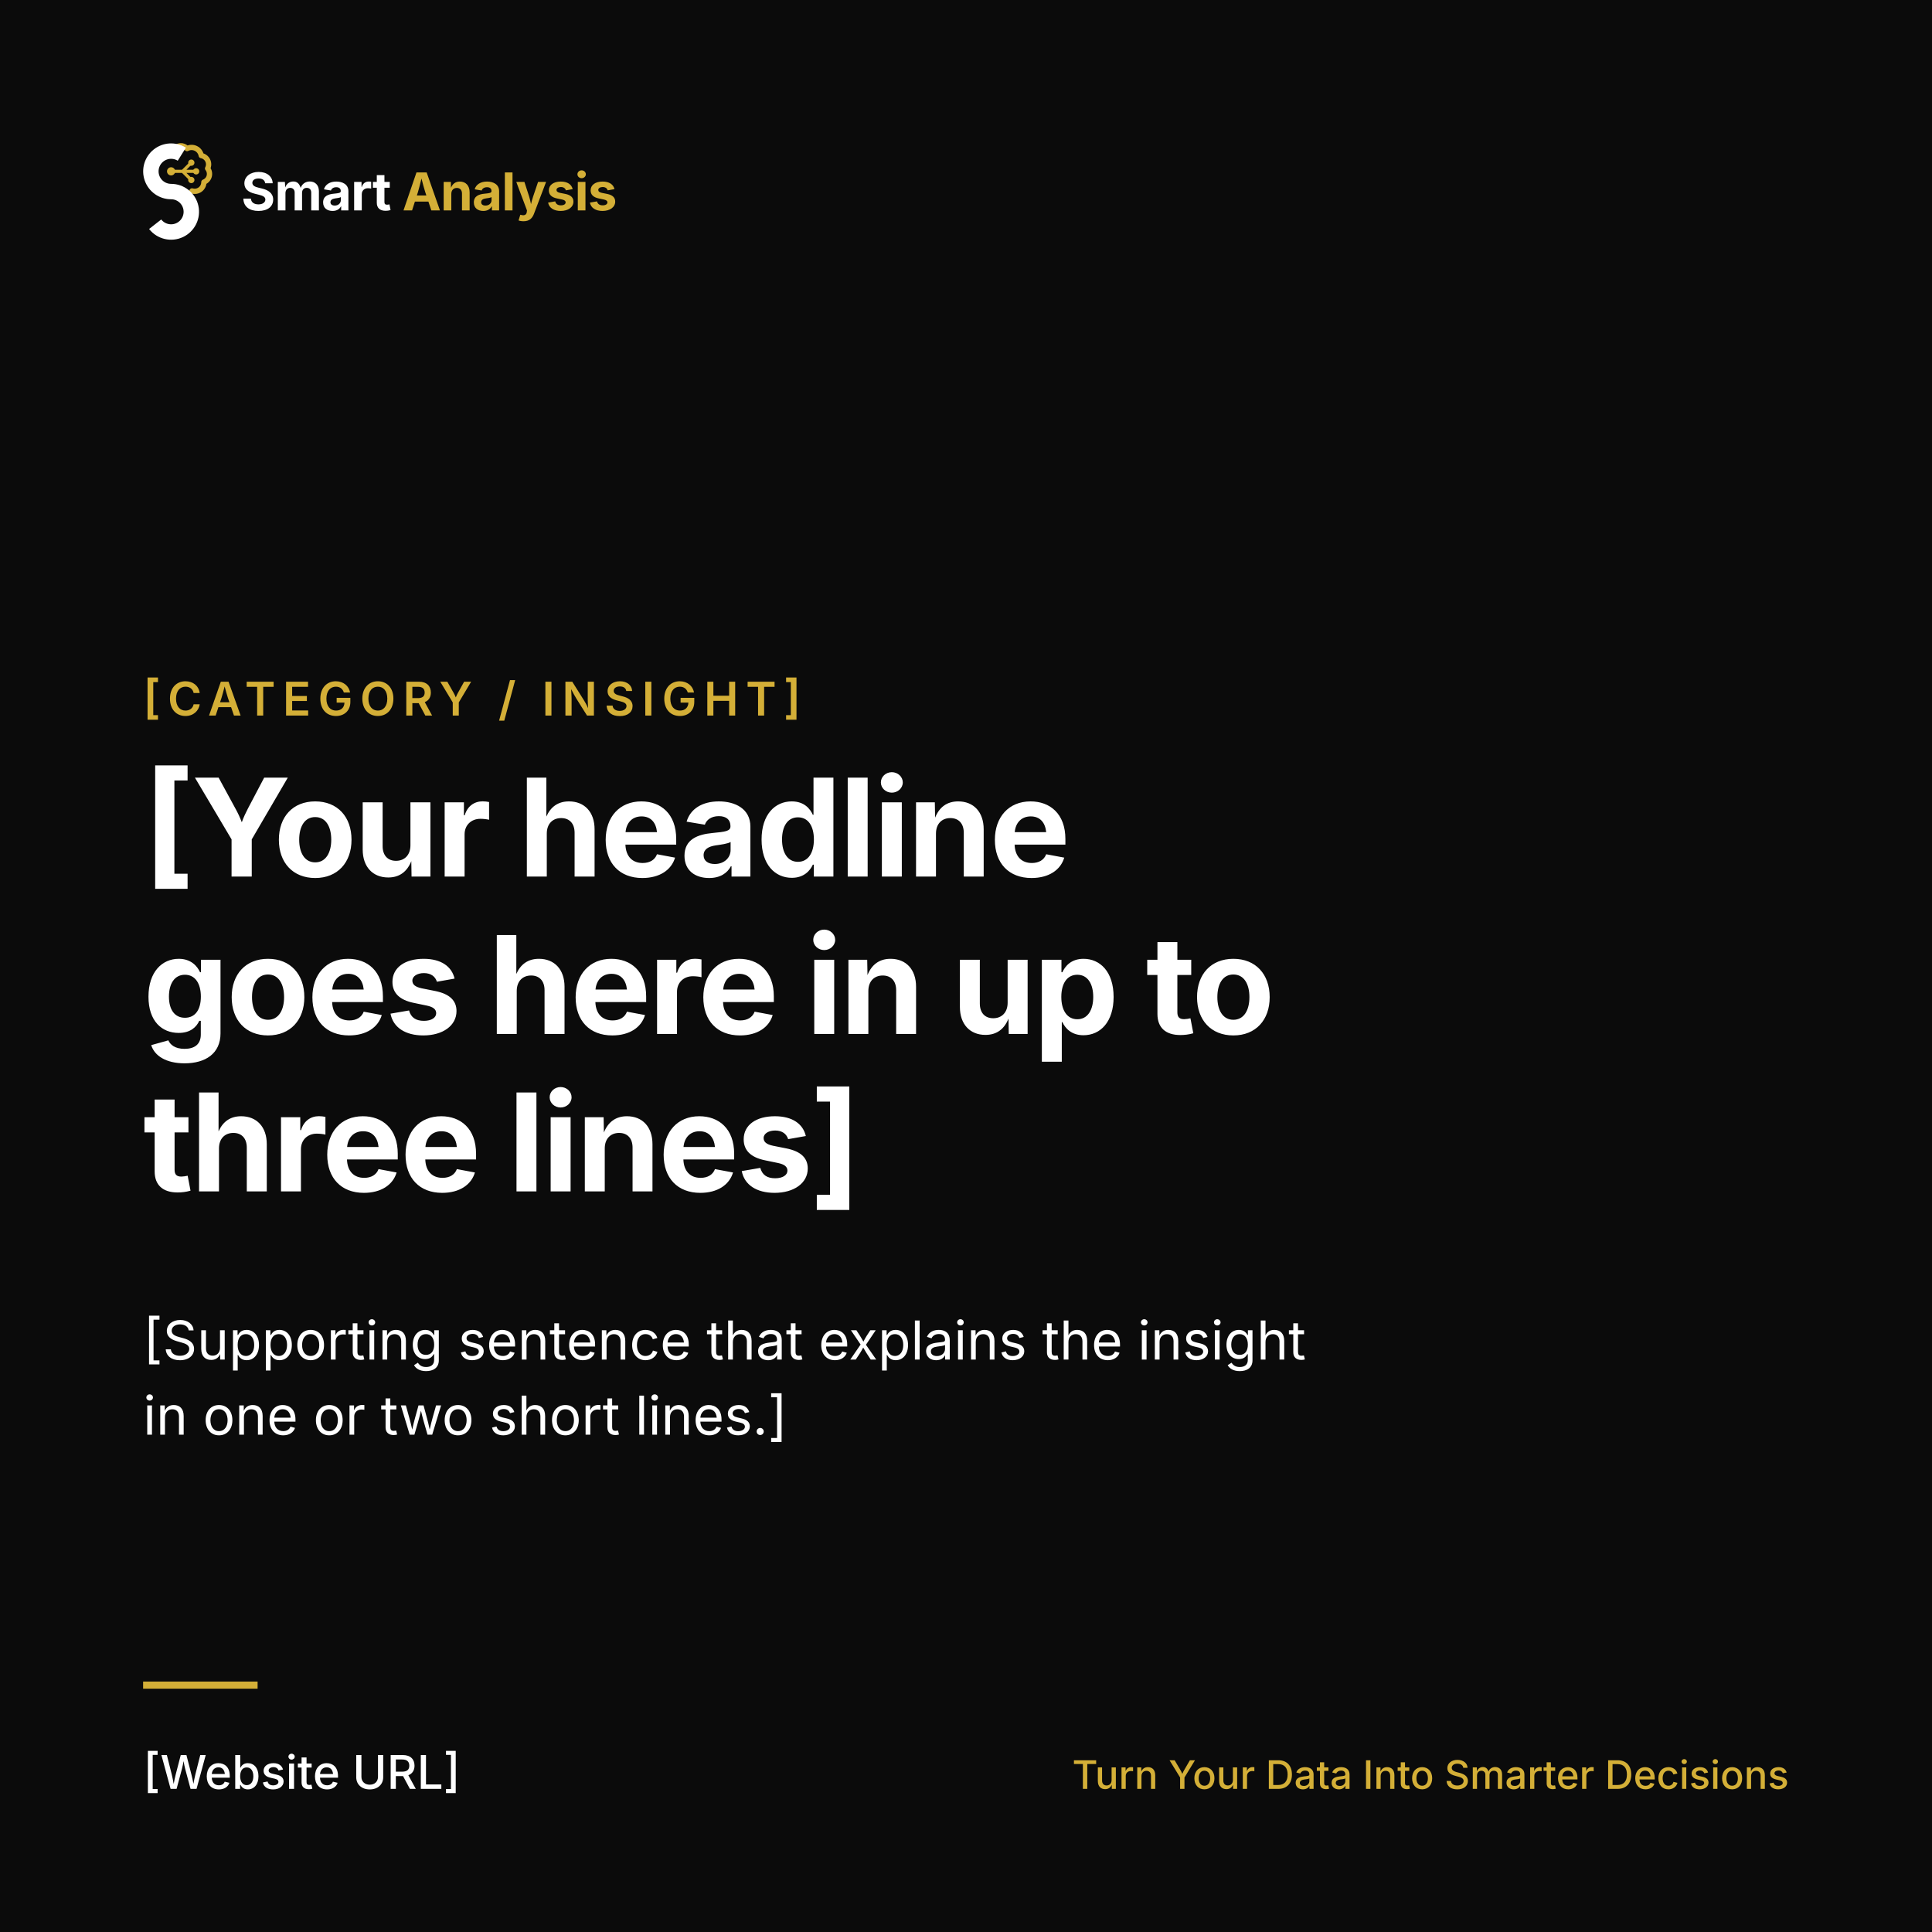
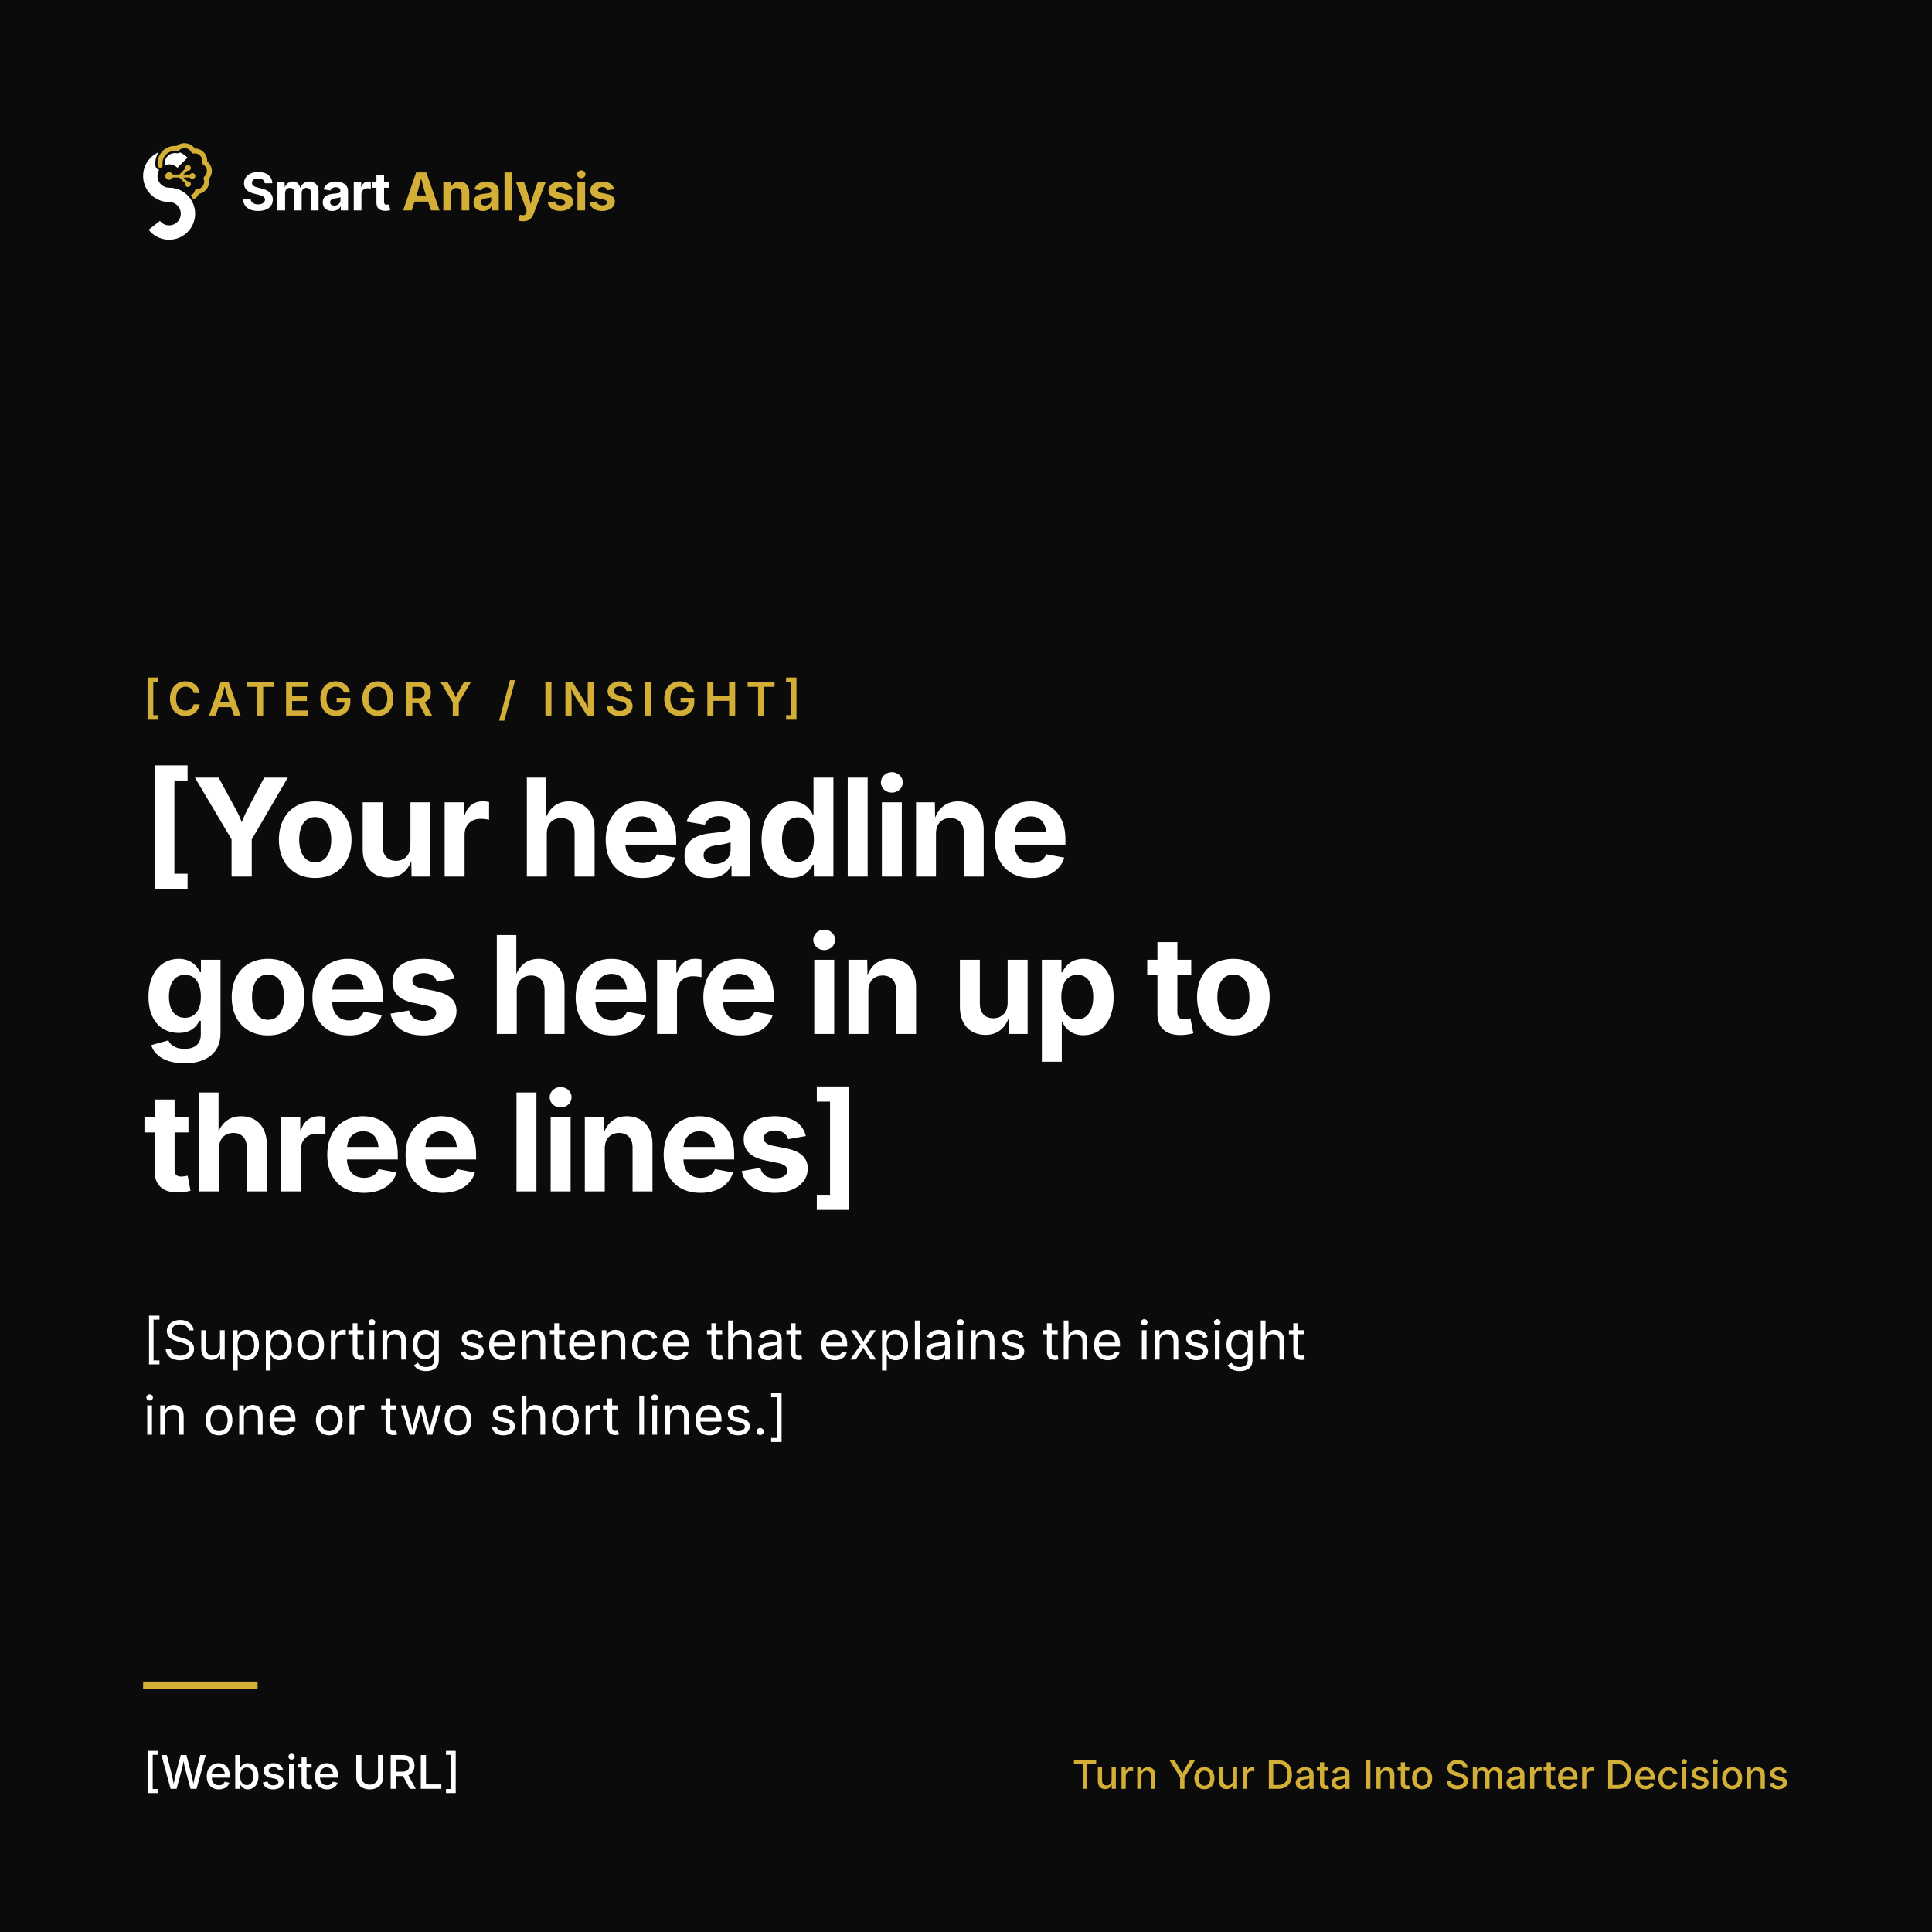
<svg xmlns="http://www.w3.org/2000/svg" viewBox="0 0 1080 1080">
  <rect width="1080" height="1080" fill="#0B0B0B" />
  <g id="logo">
    <g transform="translate(80.000 80.000) scale(0.54) translate(-0.000 -0.000)">
-       <g class="symbol" transform="translate(0.000 0.000) scale(0.49844) translate(-41.875 -23.375)">
-         <path id="brain-contour" d="M106.21 36.77 A16.67 16.67 0 0 1 133.03 34.70 A20.45 20.45 0 0 1 162.64 49.22 A18.49 18.49 0 0 1 175.80 75.99 A18.24 18.24 0 0 1 168.10 104.38 A19.01 19.01 0 0 1 143.48 122.65" fill="none" stroke="#D4AF37" stroke-width="11" stroke-linecap="round" stroke-linejoin="round" />
-         <path id="letter-s" d="M122.26 46.38 A42 42 0 1 0 100.00 124.00 A42 42 0 1 1 66.90 191.86" fill="none" stroke="#FFFFFF" stroke-width="32" />
+       <g class="symbol" transform="translate(0.000 0.000) scale(0.46431) translate(-42.000 -8.625)">
+         <defs>
+           <mask id="sa-under-s" maskUnits="userSpaceOnUse" x="-60" y="-60" width="400" height="400">
+             <rect x="-60" y="-60" width="400" height="400" fill="#fff" />
+             <path d="M100.00 124.00 A42 42 0 1 1 66.90 191.86" fill="none" stroke="#000" stroke-width="42" />
+           </mask>
+           <mask id="sa-under-brain" maskUnits="userSpaceOnUse" x="-60" y="-60" width="400" height="400">
+             <rect x="-60" y="-60" width="400" height="400" fill="#fff" />
+             <path d="M80.00 58.00 A33.08 33.08 0 0 1 118.28 20.82" fill="none" stroke="#000" stroke-width="21" stroke-linecap="round" />
+           </mask>
+         </defs>
+         <path id="brain-back" d="M118.28 20.82 A22.59 22.59 0 0 1 154.29 26.32 A22.18 22.18 0 0 1 179.16 52.04 A21.81 21.81 0 0 1 182.34 87.06 A22.04 22.04 0 0 1 162.48 116.55 A20.21 20.21 0 0 1 131.91 127.87" fill="none" stroke="#D4AF37" stroke-width="11" stroke-linecap="round" stroke-linejoin="round" mask="url(#sa-under-s)" />
+         <path id="letter-s" d="M129.70 52.30 A42 42 0 1 0 100.00 124.00 A42 42 0 1 1 66.90 191.86" fill="none" stroke="#FFFFFF" stroke-width="32" mask="url(#sa-under-brain)" />
+         <path id="brain-front" d="M80.00 58.00 A33.08 33.08 0 0 1 118.28 20.82" fill="none" stroke="#D4AF37" stroke-width="11" stroke-linecap="round" stroke-linejoin="round" />
        <path id="circuit-traces" d="M100.00 82.00 H124.0 L140 66 M124.0 82.0 L140 98 M124.0 82.0 H150" fill="none" stroke="#D4AF37" stroke-width="6.5" stroke-linecap="round" stroke-linejoin="round" />
        <circle cx="100.0" cy="82.0" r="8.5" fill="#D4AF37" />
        <circle cx="142.0" cy="64.0" r="6.5" fill="#D4AF37" />
        <circle cx="142.0" cy="100.0" r="6.5" fill="#D4AF37" />
        <circle cx="152.0" cy="82.0" r="6.5" fill="#D4AF37" />
      </g>
      <g class="wordmark">
-         <path id="smart" d="M119.48 70.22C129.03 70.22 134.64 65.61 134.64 58.46C134.64 51.87 129.53 48.5 122.91 46.97L119.35 46.1C116.03 45.31 113.08 44.07 113.08 41.14C113.08 38.5 115.4 36.61 119.51 36.61C123.54 36.61 126.05 38.42 126.34 41.56H134.12C133.98 34.65 128.29 29.83 119.59 29.83C111.05 29.83 104.82 34.58 104.82 41.67C104.82 47.39 108.8 50.74 115.45 52.35L119.77 53.43C124.04 54.48 126.55 55.72 126.55 58.41C126.55 61.39 123.7 63.42 119.4 63.42C115.05 63.42 111.86 61.44 111.6 57.46H103.77C104 65.82 110.04 70.22 119.48 70.22Z M139.45 69.64H147.36V51.82C147.36 48.29 149.5 46.33 152.29 46.33C154.98 46.33 156.88 48.18 156.88 51.05V69.64H164.53V51.5C164.53 48.42 166.37 46.33 169.38 46.33C172.04 46.33 174.04 47.94 174.04 51.27V69.64H181.98V49.76C181.98 43.36 177.97 39.72 172.57 39.72C168.51 39.72 164.76 41.8 163.1 46.33C161.73 41.85 159.28 39.72 155.51 39.72C151.97 39.72 148.68 41.59 147.1 45.89L146.78 40.17H139.45Z M196.15 70.22C200.5 70.22 203.34 68.3 204.77 65.56H205.03V69.64H212.52V49.79C212.52 42.64 206.35 39.8 200.02 39.8C193.43 39.8 188.68 42.72 187.18 47.84L194.43 49.05C195.07 47.15 196.94 45.65 200 45.65C202.95 45.65 204.61 47.07 204.61 49.58V49.71C204.61 51.63 202.53 51.85 197.47 52.35C191.66 52.9 186.34 54.8 186.34 61.39C186.34 67.22 190.53 70.22 196.15 70.22ZM198.39 64.66C195.78 64.66 193.93 63.47 193.93 61.18C193.93 58.81 195.88 57.67 198.81 57.25C200.55 57.01 203.69 56.59 204.66 55.91V59.1C204.66 62.21 202.08 64.66 198.39 64.66Z M218.46 69.64H226.37V52.87C226.37 49.21 229.03 46.7 232.67 46.7C233.83 46.7 235.39 46.89 236.1 47.1V40.03C235.39 39.88 234.36 39.77 233.54 39.77C230.22 39.77 227.5 41.67 226.42 45.31H226.11V40.17H218.46Z M255.33 40.17H249.82V33.15H241.91V40.17H237.85V46.2H241.91V61.71C241.91 67.11 245.13 70.07 251.03 70.07C252.61 70.07 254.38 69.88 256.15 69.35L255.01 63.42C254.43 63.58 253.11 63.76 252.51 63.76C250.58 63.76 249.82 62.89 249.82 61.02V46.2H255.33Z" fill="#FFFFFF" />
-         <path id="analysis" d="M269.56 69.64H278.44L281.37 60.52H295.32L298.35 69.64H307.29L293.52 30.36H282.98ZM283.37 54.22 284.51 50.69C285.69 46.73 286.85 42.06 288.17 36.66C289.54 42.01 290.78 46.65 292.05 50.69L293.23 54.22Z M319.05 52.58C319.05 48.68 321.4 46.41 324.78 46.41C328.1 46.41 330.1 48.6 330.1 52.27V69.64H338.01V50.9C338.01 43.99 334 39.8 327.89 39.8C323.35 39.8 320.37 42.14 318.71 46.26L318.61 40.17H311.14V69.64H319.05Z M352.18 70.22C356.53 70.22 359.38 68.3 360.8 65.56H361.07V69.64H368.55V49.79C368.55 42.64 362.38 39.8 356.06 39.8C349.46 39.8 344.72 42.72 343.21 47.84L350.47 49.05C351.1 47.15 352.97 45.65 356.03 45.65C358.98 45.65 360.64 47.07 360.64 49.58V49.71C360.64 51.63 358.56 51.85 353.5 52.35C347.7 52.9 342.37 54.8 342.37 61.39C342.37 67.22 346.56 70.22 352.18 70.22ZM354.42 64.66C351.81 64.66 349.96 63.47 349.96 61.18C349.96 58.81 351.92 57.67 354.84 57.25C356.58 57.01 359.72 56.59 360.7 55.91V59.1C360.7 62.21 358.11 64.66 354.42 64.66Z M382.4 30.36H374.49V69.64H382.4Z M388.66 80.08C389.79 80.53 391.74 80.88 393.83 80.88C399.73 80.88 402.85 77.9 404.64 73.12L417.16 40.17H408.86L403.69 55.46C402.85 57.99 402.16 60.52 401.55 63.16C401 60.55 400.47 58.02 399.68 55.46L394.72 40.17H386.31L397.39 69.72L397.18 71.3C396.83 74.26 394.65 75.23 391.45 74.36L390.48 74.13Z M432.28 70.22C440 70.22 445.46 66.35 445.46 60.55C445.46 56.35 442.72 53.74 437.02 52.58L431.72 51.53C428.93 50.95 427.93 49.92 427.93 48.44C427.93 46.68 429.93 45.46 432.52 45.46C435.39 45.46 437.05 46.89 437.68 48.89L444.7 47.65C443.59 42.85 439.4 39.8 432.41 39.8C424.95 39.8 420.02 43.28 420.02 48.95C420.02 53.35 422.81 56.14 428.51 57.3L433.6 58.36C436.18 58.89 437.39 59.83 437.39 61.39C437.39 63.16 435.52 64.42 432.52 64.42C429.27 64.42 427.37 63.08 426.61 60.31L419.25 61.58C420.28 67.06 425.16 70.22 432.28 70.22Z M450 69.64H457.91V40.17H450ZM453.96 36.32C456.33 36.32 458.31 34.52 458.31 32.25C458.31 30.01 456.33 28.19 453.96 28.19C451.56 28.19 449.61 30.01 449.61 32.25C449.61 34.52 451.56 36.32 453.96 36.32Z M475.54 70.22C483.26 70.22 488.72 66.35 488.72 60.55C488.72 56.35 485.98 53.74 480.28 52.58L474.98 51.53C472.19 50.95 471.18 49.92 471.18 48.44C471.18 46.68 473.19 45.46 475.77 45.46C478.65 45.46 480.31 46.89 480.94 48.89L487.95 47.65C486.85 42.85 482.65 39.8 475.67 39.8C468.21 39.8 463.27 43.28 463.27 48.95C463.27 53.35 466.07 56.14 471.77 57.3L476.85 58.36C479.44 58.89 480.65 59.83 480.65 61.39C480.65 63.16 478.78 64.42 475.77 64.42C472.53 64.42 470.63 63.08 469.87 60.31L462.51 61.58C463.54 67.06 468.42 70.22 475.54 70.22Z" fill="#D4AF37" />
+         <path id="smart" d="M119.11 70.22C128.66 70.22 134.27 65.61 134.27 58.46C134.27 51.87 129.16 48.5 122.54 46.97L118.98 46.1C115.66 45.31 112.7 44.07 112.7 41.14C112.7 38.5 115.02 36.61 119.14 36.61C123.17 36.61 125.68 38.42 125.97 41.56H133.74C133.61 34.65 127.92 29.83 119.22 29.83C110.67 29.83 104.45 34.58 104.45 41.67C104.45 47.39 108.43 50.74 115.08 52.35L119.4 53.43C123.67 54.48 126.18 55.72 126.18 58.41C126.18 61.39 123.33 63.42 119.03 63.42C114.68 63.42 111.49 61.44 111.23 57.46H103.4C103.63 65.82 109.67 70.22 119.11 70.22Z M139.08 69.64H146.99V51.82C146.99 48.29 149.12 46.33 151.92 46.33C154.61 46.33 156.51 48.18 156.51 51.05V69.64H164.15V51.5C164.15 48.42 166 46.33 169.01 46.33C171.67 46.33 173.67 47.94 173.67 51.27V69.64H181.61V49.76C181.61 43.36 177.6 39.72 172.2 39.72C168.14 39.72 164.39 41.8 162.73 46.33C161.36 41.85 158.91 39.72 155.14 39.72C151.6 39.72 148.31 41.59 146.72 45.89L146.41 40.17H139.08Z M195.78 70.22C200.13 70.22 202.97 68.3 204.4 65.56H204.66V69.64H212.15V49.79C212.15 42.64 205.98 39.8 199.65 39.8C193.06 39.8 188.31 42.72 186.81 47.84L194.06 49.05C194.69 47.15 196.57 45.65 199.62 45.65C202.58 45.65 204.24 47.07 204.24 49.58V49.71C204.24 51.63 202.16 51.85 197.09 52.35C191.29 52.9 185.97 54.8 185.97 61.39C185.97 67.22 190.16 70.22 195.78 70.22ZM198.02 64.66C195.41 64.66 193.56 63.47 193.56 61.18C193.56 58.81 195.51 57.67 198.44 57.25C200.18 57.01 203.32 56.59 204.29 55.91V59.1C204.29 62.21 201.71 64.66 198.02 64.66Z M218.09 69.64H226V52.87C226 49.21 228.66 46.7 232.3 46.7C233.46 46.7 235.02 46.89 235.73 47.1V40.03C235.02 39.88 233.99 39.77 233.17 39.77C229.85 39.77 227.13 41.67 226.05 45.31H225.74V40.17H218.09Z M254.96 40.17H249.45V33.15H241.54V40.17H237.48V46.2H241.54V61.71C241.54 67.11 244.75 70.07 250.66 70.07C252.24 70.07 254.01 69.88 255.78 69.35L254.64 63.42C254.06 63.58 252.74 63.76 252.14 63.76C250.21 63.76 249.45 62.89 249.45 61.02V46.2H254.96Z" fill="#FFFFFF" />
+         <path id="analysis" d="M269.18 69.64H278.07L281 60.52H294.95L297.98 69.64H306.92L293.15 30.36H282.61ZM283 54.22 284.13 50.69C285.32 46.73 286.48 42.06 287.8 36.66C289.17 42.01 290.41 46.65 291.68 50.69L292.86 54.22Z M318.68 52.58C318.68 48.68 321.03 46.41 324.4 46.41C327.73 46.41 329.73 48.6 329.73 52.27V69.64H337.64V50.9C337.64 43.99 333.63 39.8 327.52 39.8C322.98 39.8 320 42.14 318.34 46.26L318.23 40.17H310.77V69.64H318.68Z M351.81 70.22C356.16 70.22 359.01 68.3 360.43 65.56H360.69V69.64H368.18V49.79C368.18 42.64 362.01 39.8 355.68 39.8C349.09 39.8 344.35 42.72 342.84 47.84L350.09 49.05C350.73 47.15 352.6 45.65 355.66 45.65C358.61 45.65 360.27 47.07 360.27 49.58V49.71C360.27 51.63 358.19 51.85 353.13 52.35C347.33 52.9 342 54.8 342 61.39C342 67.22 346.19 70.22 351.81 70.22ZM354.05 64.66C351.44 64.66 349.59 63.47 349.59 61.18C349.59 58.81 351.54 57.67 354.47 57.25C356.21 57.01 359.35 56.59 360.32 55.91V59.1C360.32 62.21 357.74 64.66 354.05 64.66Z M382.03 30.36H374.12V69.64H382.03Z M388.29 80.08C389.42 80.53 391.37 80.88 393.46 80.88C399.36 80.88 402.47 77.9 404.27 73.12L416.79 40.17H408.49L403.32 55.46C402.47 57.99 401.79 60.52 401.18 63.16C400.63 60.55 400.1 58.02 399.31 55.46L394.35 40.17H385.94L397.02 69.72L396.8 71.3C396.46 74.26 394.27 75.23 391.08 74.36L390.11 74.13Z M431.91 70.22C439.63 70.22 445.09 66.35 445.09 60.55C445.09 56.35 442.35 53.74 436.65 52.58L431.35 51.53C428.56 50.95 427.56 49.92 427.56 48.44C427.56 46.68 429.56 45.46 432.14 45.46C435.02 45.46 436.68 46.89 437.31 48.89L444.33 47.65C443.22 42.85 439.03 39.8 432.04 39.8C424.58 39.8 419.65 43.28 419.65 48.95C419.65 53.35 422.44 56.14 428.14 57.3L433.23 58.36C435.81 58.89 437.02 59.83 437.02 61.39C437.02 63.16 435.15 64.42 432.14 64.42C428.9 64.42 427 63.08 426.24 60.31L418.88 61.58C419.91 67.06 424.79 70.22 431.91 70.22Z M449.63 69.64H457.54V40.17H449.63ZM453.59 36.32C455.96 36.32 457.94 34.52 457.94 32.25C457.94 30.01 455.96 28.19 453.59 28.19C451.19 28.19 449.24 30.01 449.24 32.25C449.24 34.52 451.19 36.32 453.59 36.32Z M475.16 70.22C482.89 70.22 488.35 66.35 488.35 60.55C488.35 56.35 485.61 53.74 479.91 52.58L474.61 51.53C471.82 50.95 470.81 49.92 470.81 48.44C470.81 46.68 472.82 45.46 475.4 45.46C478.28 45.46 479.94 46.89 480.57 48.89L487.58 47.65C486.48 42.85 482.28 39.8 475.3 39.8C467.83 39.8 462.9 43.28 462.9 48.95C462.9 53.35 465.7 56.14 471.39 57.3L476.48 58.36C479.07 58.89 480.28 59.83 480.28 61.39C480.28 63.16 478.41 64.42 475.4 64.42C472.16 64.42 470.26 63.08 469.5 60.31L462.14 61.58C463.17 67.06 468.04 70.22 475.16 70.22Z" fill="#D4AF37" />
      </g>
    </g>
  </g>
  <text id="eyebrow" x="80" y="400" font-family="Inter, Arial, sans-serif" font-size="26" font-weight="600" letter-spacing="4" fill="#D4AF37">[CATEGORY / INSIGHT]</text>
  <text id="headline" font-family="Inter, Arial, sans-serif" font-size="76" font-weight="700" fill="#FFFFFF" letter-spacing="-1.5">
    <tspan x="80" y="490">[Your headline</tspan>
    <tspan x="80" y="578">goes here in up to</tspan>
    <tspan x="80" y="666">three lines]</tspan>
  </text>
  <text id="body" font-family="Inter, Arial, sans-serif" font-size="30" font-weight="400" fill="#FFFFFF">
    <tspan x="80" y="760">[Supporting sentence that explains the insight</tspan>
    <tspan x="80" y="802">in one or two short lines.]</tspan>
  </text>
  <rect id="gold-rule" x="80" y="940" width="64" height="4" fill="#D4AF37" />
  <text id="footer" x="80" y="1000" font-family="Inter, Arial, sans-serif" font-size="26" font-weight="500" fill="#FFFFFF">[Website URL]</text>
  <text id="tagline" x="1000" y="1000" font-family="Inter, Arial, sans-serif" font-size="22" font-weight="500" fill="#D4AF37" text-anchor="end">Turn Your Data Into Smarter Decisions</text>
</svg>
